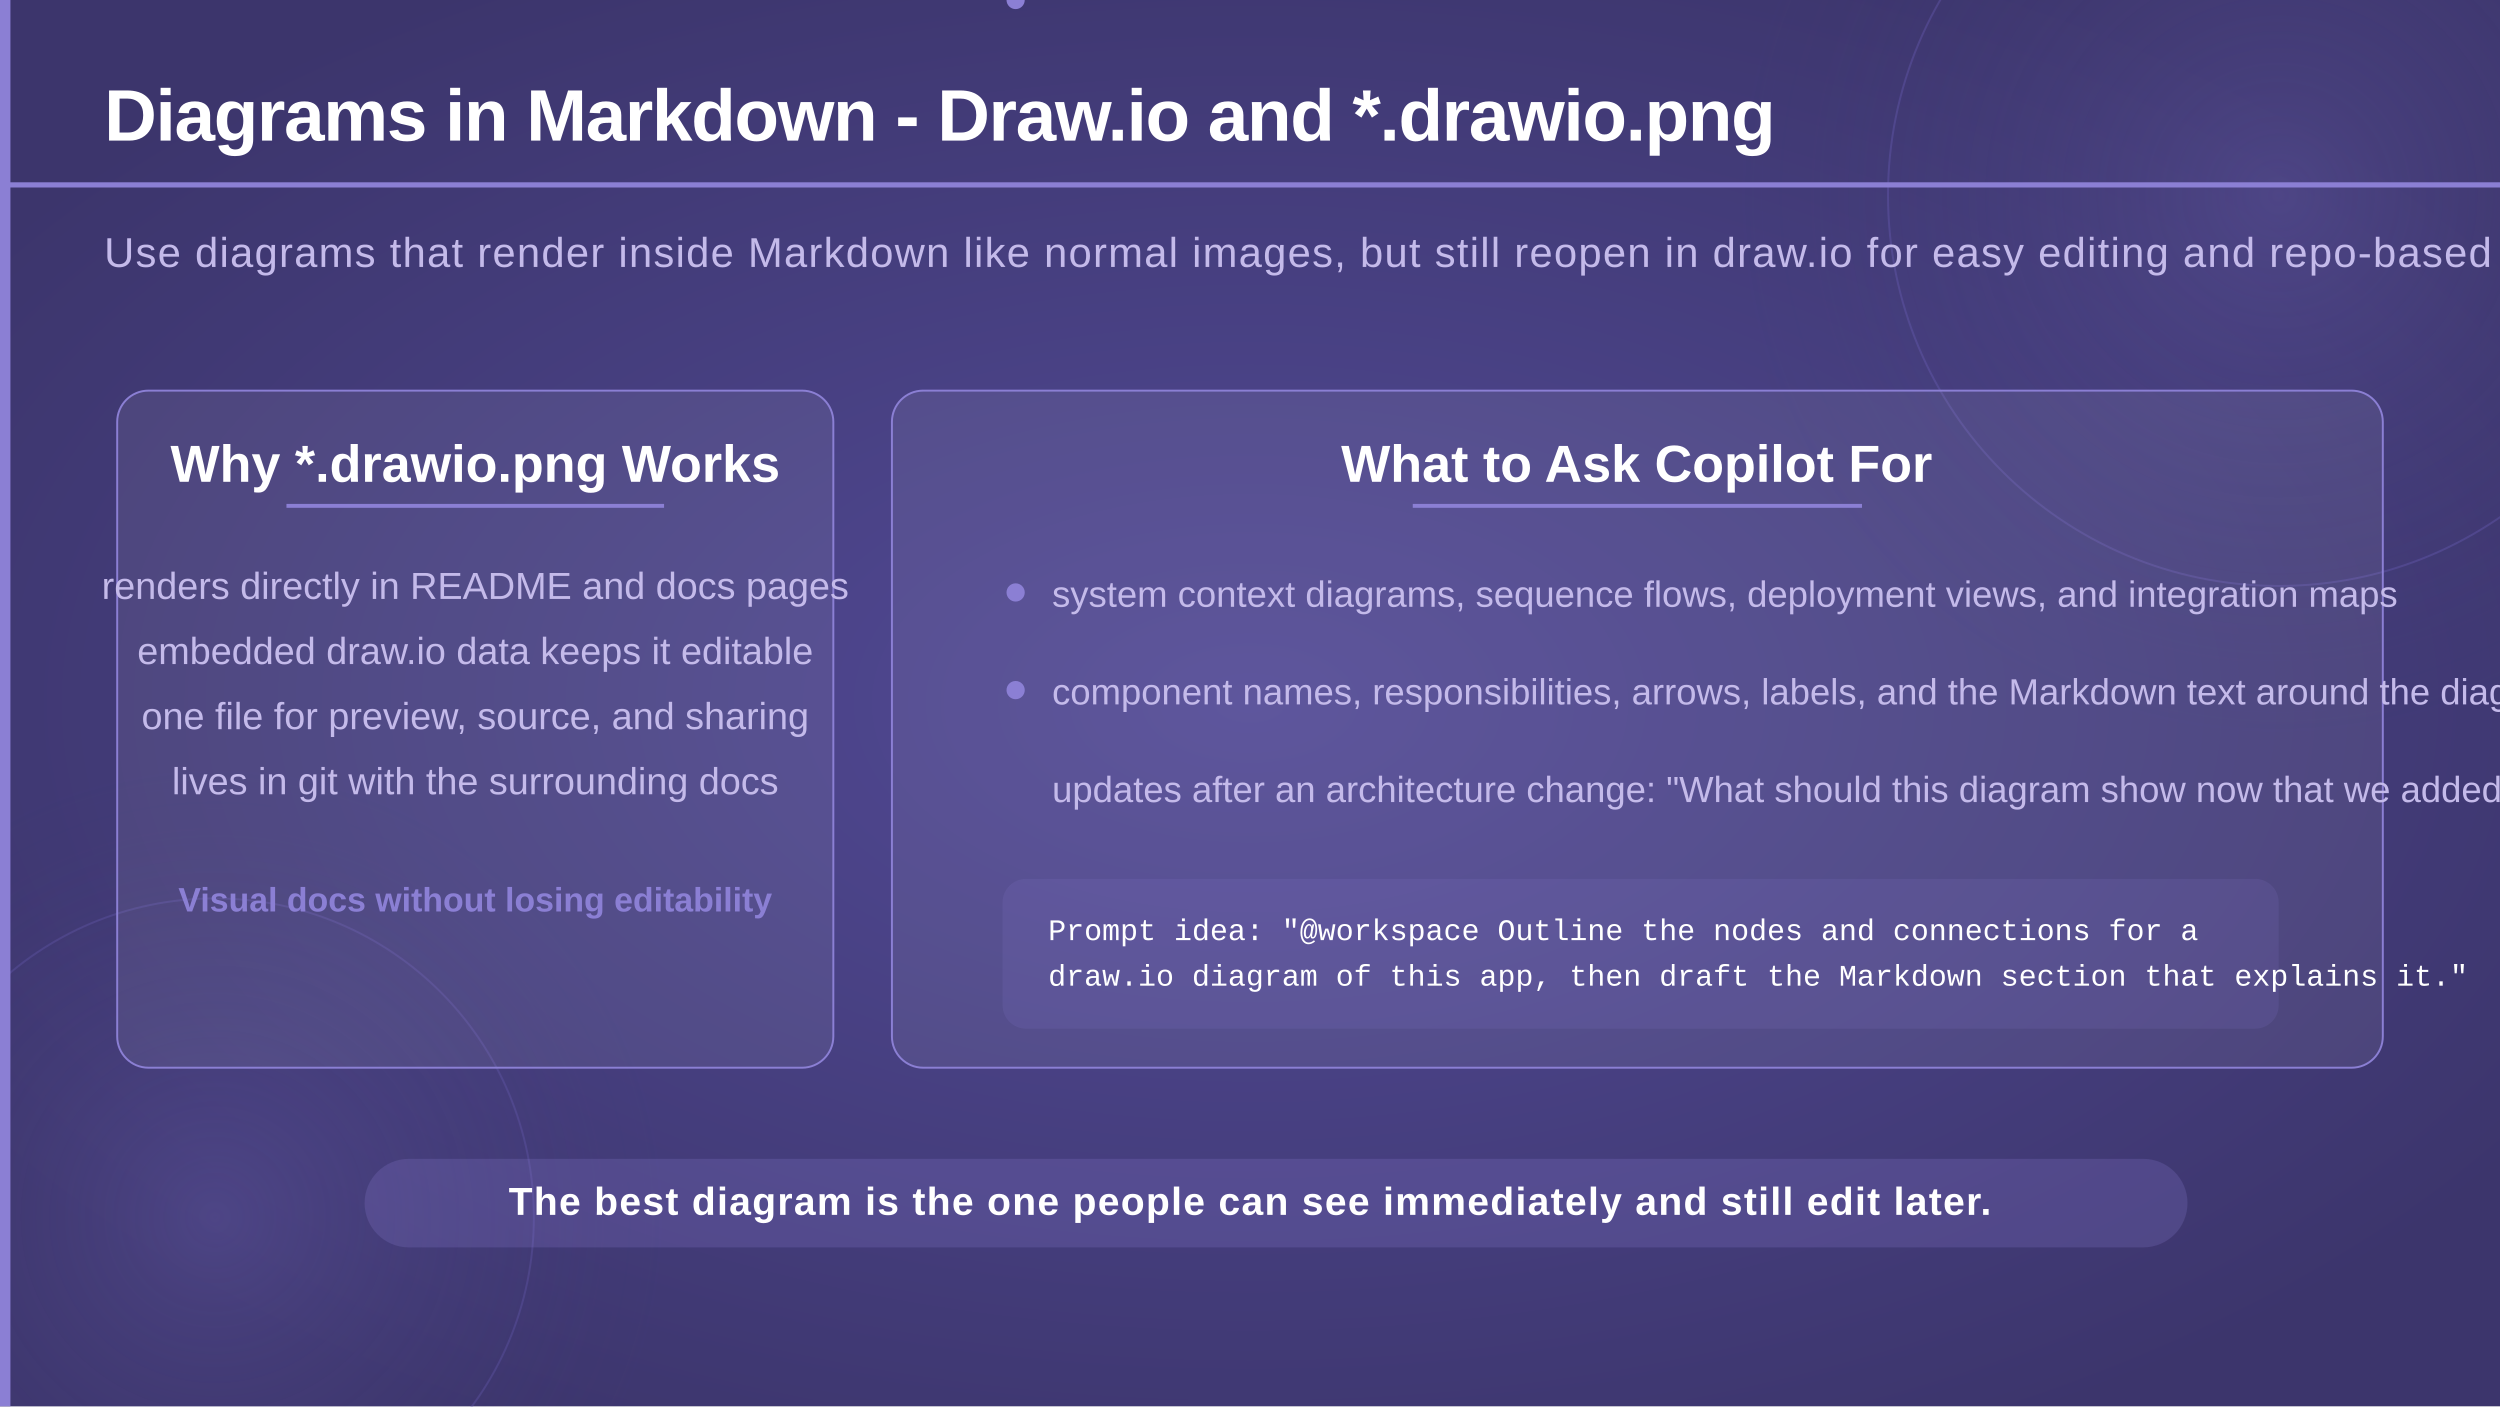
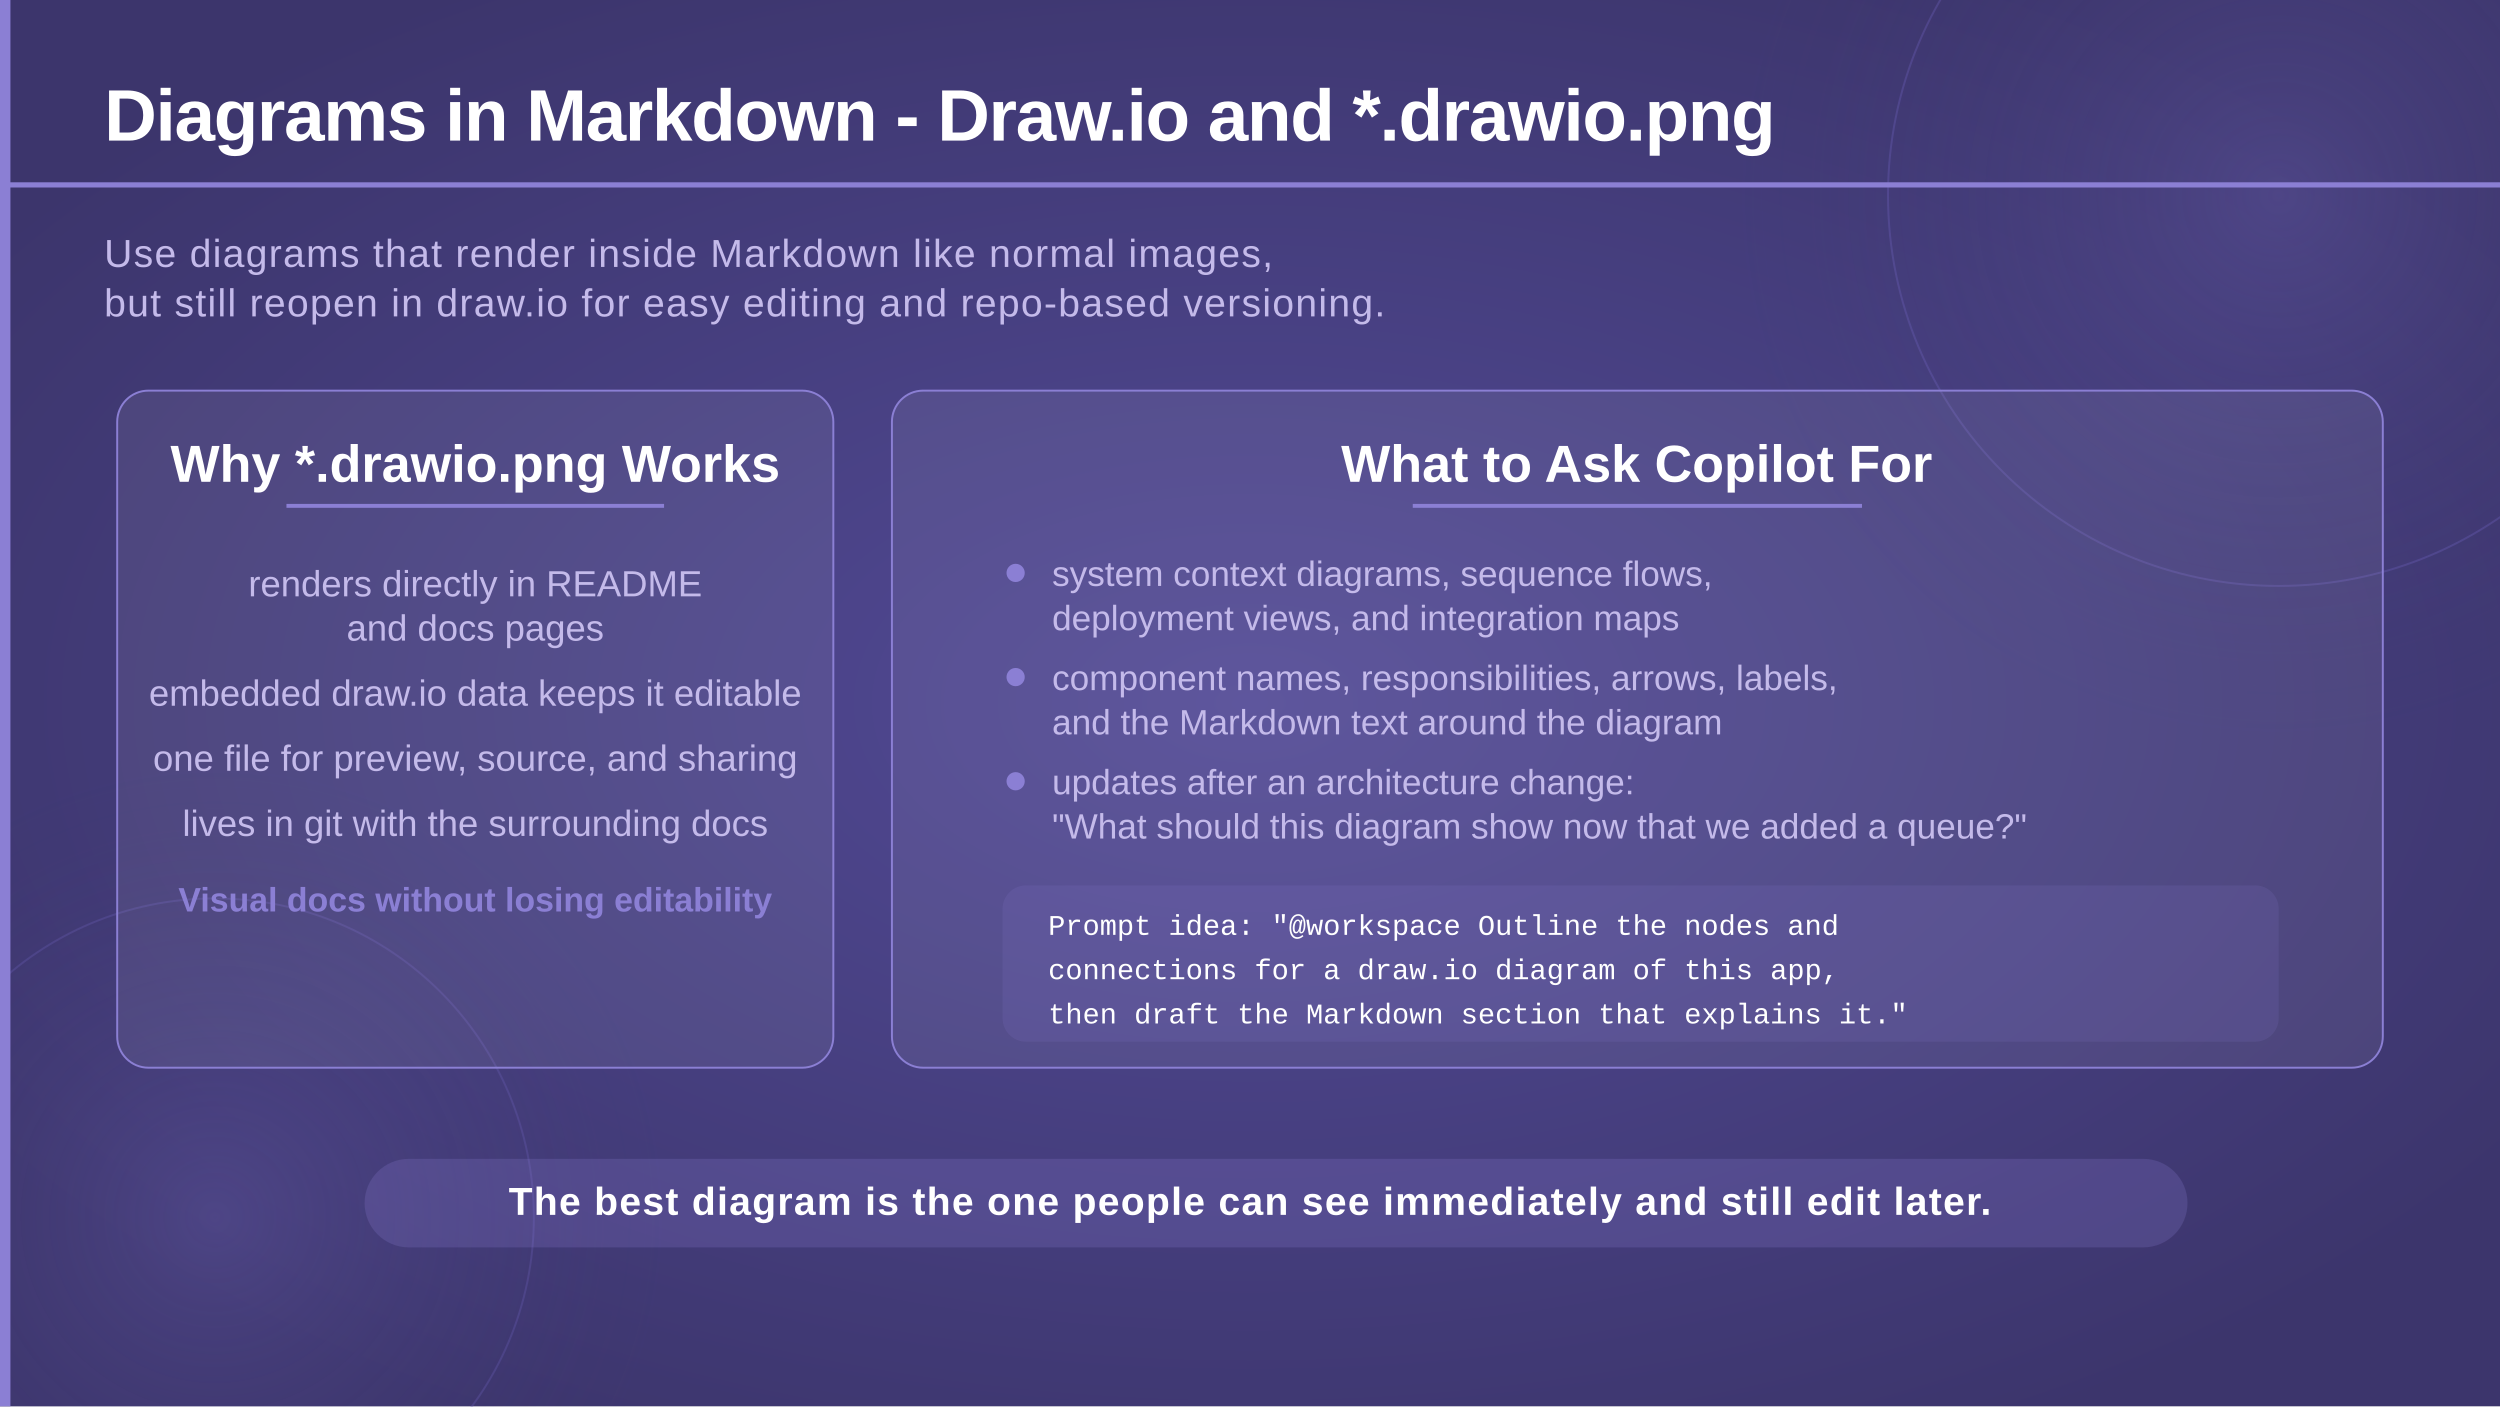
<svg xmlns="http://www.w3.org/2000/svg" viewBox="0 0 1920 1080" width="1920" height="1080">
  <defs>
    <radialGradient id="bgGlow" cx="50%" cy="50%" r="60%">
      <stop offset="0%" stop-color="#524a96" stop-opacity="1" />
      <stop offset="100%" stop-color="#3c356c" stop-opacity="1" />
    </radialGradient>
    <radialGradient id="circleGlow" cx="50%" cy="50%" r="50%">
      <stop offset="0%" stop-color="#7c70c8" stop-opacity="0.25" />
      <stop offset="100%" stop-color="#3c356c" stop-opacity="0" />
    </radialGradient>
  </defs>
  <rect width="1920" height="1080" fill="url(#bgGlow)" />
  <circle cx="1750" cy="150" r="420" fill="url(#circleGlow)" />
  <circle cx="1750" cy="150" r="300" fill="none" stroke="#6a5fb8" stroke-width="1.5" opacity="0.35" />
  <circle cx="165" cy="935" r="350" fill="url(#circleGlow)" />
  <circle cx="165" cy="935" r="245" fill="none" stroke="#6a5fb8" stroke-width="1.5" opacity="0.3" />
  <rect x="0" y="0" width="8" height="1080" fill="#8b7fd4" />
  <text x="80" y="108" font-family="'Segoe UI', 'Helvetica Neue', Arial, sans-serif" font-size="56" font-weight="700" fill="#ffffff" letter-spacing="-1">Diagrams in Markdown - Draw.io and *.drawio.png</text>
  <rect x="0" y="140" width="1920" height="4" fill="#8b7fd4" />
-   <text x="80" y="205" font-family="'Segoe UI', 'Helvetica Neue', Arial, sans-serif" font-size="32" font-weight="300" fill="#c4baea" letter-spacing="1">Use diagrams that render inside Markdown like normal images, but still reopen in draw.io for easy editing and repo-based versioning.</text>
+   <text x="80" y="205" font-family="'Segoe UI', 'Helvetica Neue', Arial, sans-serif" font-size="30" font-weight="300" fill="#c4baea" letter-spacing="1">Use diagrams that render inside Markdown like normal images,</text>
+   <text x="80" y="243" font-family="'Segoe UI', 'Helvetica Neue', Arial, sans-serif" font-size="30" font-weight="300" fill="#c4baea" letter-spacing="1">but still reopen in draw.io for easy editing and repo-based versioning.</text>
  <rect x="90" y="300" width="550" height="520" rx="24" fill="#ffffff" fill-opacity="0.07" stroke="#8b7fd4" stroke-width="1.5" />
  <text x="365" y="370" text-anchor="middle" font-family="'Segoe UI', 'Helvetica Neue', Arial, sans-serif" font-size="40" font-weight="700" fill="#ffffff">Why *.drawio.png Works</text>
  <rect x="220" y="387" width="290" height="3" fill="#8b7fd4" />
-   <text x="365" y="460" text-anchor="middle" font-family="'Segoe UI', 'Helvetica Neue', Arial, sans-serif" font-size="29" font-weight="300" fill="#c4baea">renders directly in README and docs pages</text>
-   <text x="365" y="510" text-anchor="middle" font-family="'Segoe UI', 'Helvetica Neue', Arial, sans-serif" font-size="29" font-weight="300" fill="#c4baea">embedded draw.io data keeps it editable</text>
-   <text x="365" y="560" text-anchor="middle" font-family="'Segoe UI', 'Helvetica Neue', Arial, sans-serif" font-size="29" font-weight="300" fill="#c4baea">one file for preview, source, and sharing</text>
-   <text x="365" y="610" text-anchor="middle" font-family="'Segoe UI', 'Helvetica Neue', Arial, sans-serif" font-size="29" font-weight="300" fill="#c4baea">lives in git with the surrounding docs</text>
+   <text x="365" y="458" text-anchor="middle" font-family="'Segoe UI', 'Helvetica Neue', Arial, sans-serif" font-size="28" font-weight="300" fill="#c4baea">renders directly in README</text>
+   <text x="365" y="492" text-anchor="middle" font-family="'Segoe UI', 'Helvetica Neue', Arial, sans-serif" font-size="28" font-weight="300" fill="#c4baea">and docs pages</text>
+   <text x="365" y="542" text-anchor="middle" font-family="'Segoe UI', 'Helvetica Neue', Arial, sans-serif" font-size="28" font-weight="300" fill="#c4baea">embedded draw.io data keeps it editable</text>
+   <text x="365" y="592" text-anchor="middle" font-family="'Segoe UI', 'Helvetica Neue', Arial, sans-serif" font-size="28" font-weight="300" fill="#c4baea">one file for preview, source, and sharing</text>
+   <text x="365" y="642" text-anchor="middle" font-family="'Segoe UI', 'Helvetica Neue', Arial, sans-serif" font-size="28" font-weight="300" fill="#c4baea">lives in git with the surrounding docs</text>
  <text x="365" y="700" text-anchor="middle" font-family="'Segoe UI', 'Helvetica Neue', Arial, sans-serif" font-size="26" font-weight="700" fill="#8b7fd4">Visual docs without losing editability</text>
  <rect x="685" y="300" width="1145" height="520" rx="24" fill="#ffffff" fill-opacity="0.07" stroke="#8b7fd4" stroke-width="1.5" />
  <text x="1257" y="370" text-anchor="middle" font-family="'Segoe UI', 'Helvetica Neue', Arial, sans-serif" font-size="40" font-weight="700" fill="#ffffff">What to Ask Copilot For</text>
  <rect x="1085" y="387" width="345" height="3" fill="#8b7fd4" />
-   <circle cx="780" cy="455" r="7" fill="#8b7fd4" />
-   <text x="808" y="466" font-family="'Segoe UI', 'Helvetica Neue', Arial, sans-serif" font-size="28" font-weight="300" fill="#c4baea">system context diagrams, sequence flows, deployment views, and integration maps</text>
-   <circle cx="780" cy="530" r="7" fill="#8b7fd4" />
-   <text x="808" y="541" font-family="'Segoe UI', 'Helvetica Neue', Arial, sans-serif" font-size="28" font-weight="300" fill="#c4baea">component names, responsibilities, arrows, labels, and the Markdown text around the diagram</text>
-   <circle cx="780" y="605" r="7" fill="#8b7fd4" />
-   <text x="808" y="616" font-family="'Segoe UI', 'Helvetica Neue', Arial, sans-serif" font-size="28" font-weight="300" fill="#c4baea">updates after an architecture change: "What should this diagram show now that we added a queue?"</text>
-   <rect x="770" y="675" width="980" height="115" rx="18" fill="#8b7fd4" opacity="0.14" />
-   <text x="805" y="722" font-family="'Consolas', 'Courier New', monospace" font-size="23" fill="#ffffff">Prompt idea: "@workspace Outline the nodes and connections for a</text>
-   <text x="805" y="757" font-family="'Consolas', 'Courier New', monospace" font-size="23" fill="#ffffff">draw.io diagram of this app, then draft the Markdown section that explains it."</text>
+   <circle cx="780" cy="440" r="7" fill="#8b7fd4" />
+   <text x="808" y="450" font-family="'Segoe UI', 'Helvetica Neue', Arial, sans-serif" font-size="27" font-weight="300" fill="#c4baea">system context diagrams, sequence flows,</text>
+   <text x="808" y="484" font-family="'Segoe UI', 'Helvetica Neue', Arial, sans-serif" font-size="27" font-weight="300" fill="#c4baea">deployment views, and integration maps</text>
+   <circle cx="780" cy="520" r="7" fill="#8b7fd4" />
+   <text x="808" y="530" font-family="'Segoe UI', 'Helvetica Neue', Arial, sans-serif" font-size="27" font-weight="300" fill="#c4baea">component names, responsibilities, arrows, labels,</text>
+   <text x="808" y="564" font-family="'Segoe UI', 'Helvetica Neue', Arial, sans-serif" font-size="27" font-weight="300" fill="#c4baea">and the Markdown text around the diagram</text>
+   <circle cx="780" cy="600" r="7" fill="#8b7fd4" />
+   <text x="808" y="610" font-family="'Segoe UI', 'Helvetica Neue', Arial, sans-serif" font-size="27" font-weight="300" fill="#c4baea">updates after an architecture change:</text>
+   <text x="808" y="644" font-family="'Segoe UI', 'Helvetica Neue', Arial, sans-serif" font-size="27" font-weight="300" fill="#c4baea">"What should this diagram show now that we added a queue?"</text>
+   <rect x="770" y="680" width="980" height="120" rx="18" fill="#8b7fd4" opacity="0.14" />
+   <text x="805" y="718" font-family="'Consolas', 'Courier New', monospace" font-size="22" fill="#ffffff">Prompt idea: "@workspace Outline the nodes and</text>
+   <text x="805" y="752" font-family="'Consolas', 'Courier New', monospace" font-size="22" fill="#ffffff">connections for a draw.io diagram of this app,</text>
+   <text x="805" y="786" font-family="'Consolas', 'Courier New', monospace" font-size="22" fill="#ffffff">then draft the Markdown section that explains it."</text>
  <rect x="280" y="890" width="1400" height="68" rx="34" fill="#8b7fd4" opacity="0.22" />
  <text x="960" y="933" text-anchor="middle" font-family="'Segoe UI', 'Helvetica Neue', Arial, sans-serif" font-size="30" font-weight="600" fill="#ffffff" letter-spacing="1">The best diagram is the one people can see immediately and still edit later.</text>
</svg>
